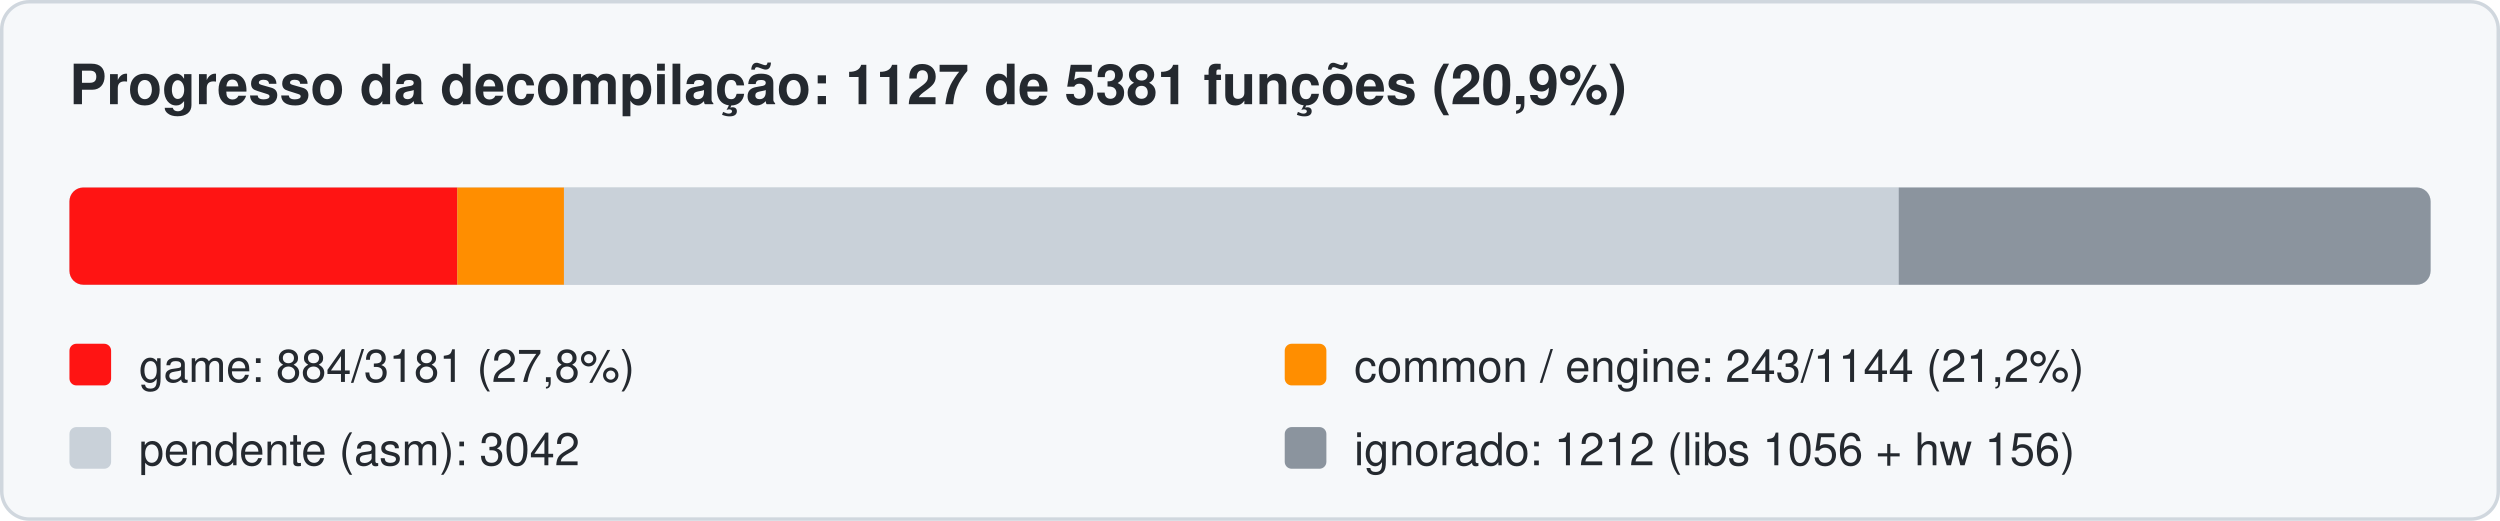
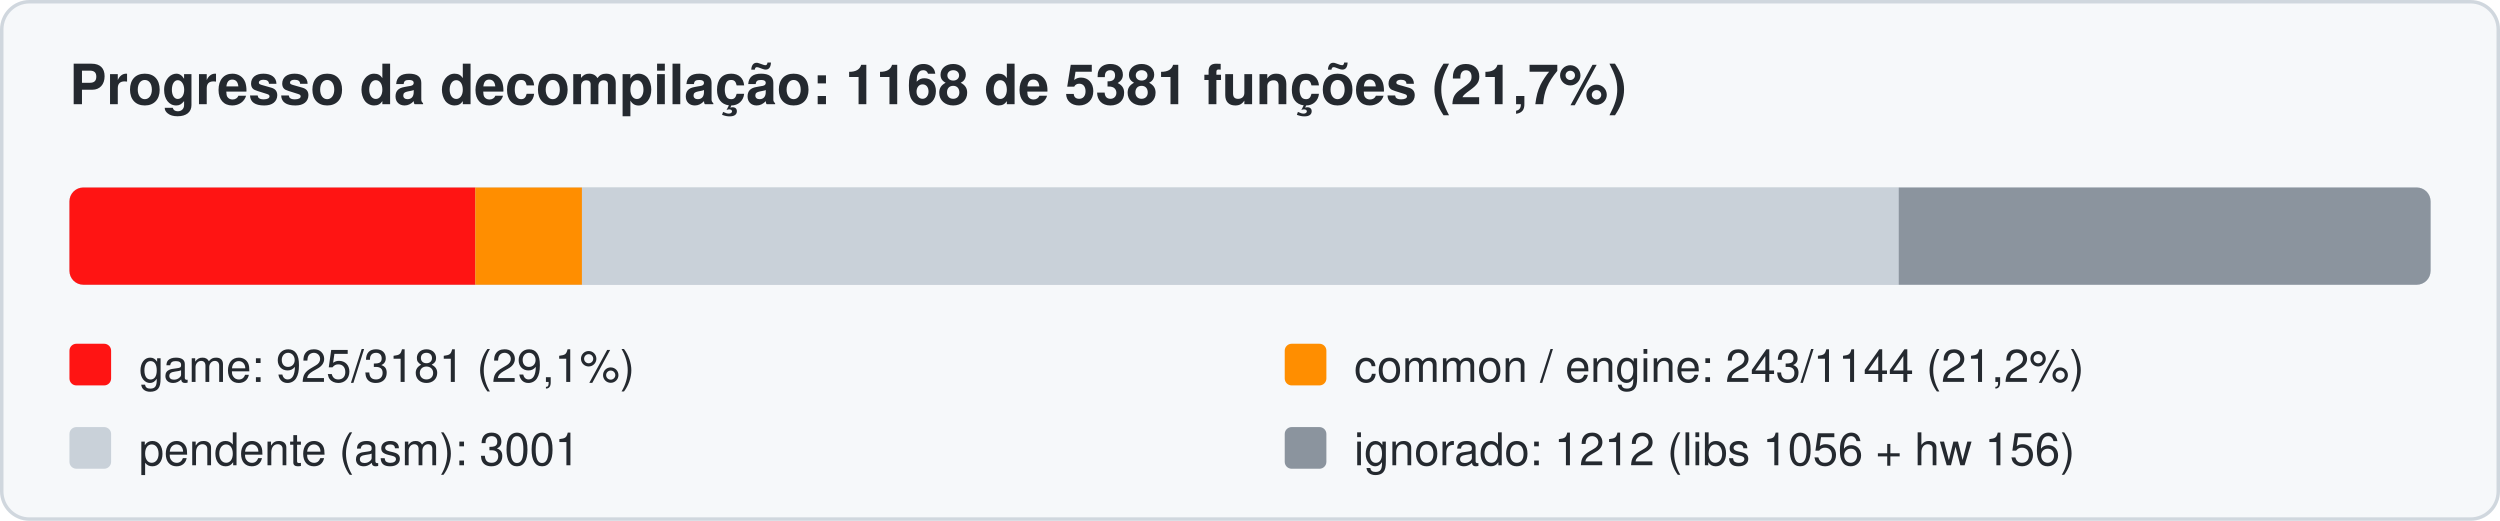
- <svg xmlns="http://www.w3.org/2000/svg" width="720" height="150" viewBox="0 0 720 150" role="img" aria-label="War of the Monsters: 1127 de 5381 funcoes decompiladas (20,9%), 1212 ignoradas">
+ <svg xmlns="http://www.w3.org/2000/svg" width="720" height="150" viewBox="0 0 720 150" role="img" aria-label="War of the Monsters: 1168 de 5381 funcoes decompiladas (21,7%), 1212 ignoradas">
  <rect x="0.5" y="0.5" width="719" height="149" rx="8" fill="#f6f8fa" stroke="#d0d7de" />
  <g font-family="-apple-system, 'Segoe UI', Helvetica, Arial, sans-serif">
-     <text x="20" y="30" font-size="16" font-weight="600" fill="#24292f">Progresso da decompilação: 1127 de 5381 funções (20,9%)</text>
+     <text x="20" y="30" font-size="16" font-weight="600" fill="#24292f">Progresso da decompilação: 1168 de 5381 funções (21,7%)</text>
    <rect x="20" y="54" width="680" height="28" rx="4" fill="#c9d1d9" />
    <clipPath id="r">
      <rect x="20" y="54" width="680" height="28" rx="4" />
    </clipPath>
    <g clip-path="url(#r)">
-       <rect x="20.00" y="54" width="111.71" height="28" fill="#ff1413" />
-       <rect x="131.71" y="54" width="30.71" height="28" fill="#ff8e00" />
-       <rect x="162.42" y="54" width="384.42" height="28" fill="#c9d1d9" />
+       <rect x="20.00" y="54" width="116.89" height="28" fill="#ff1413" />
+       <rect x="136.89" y="54" width="30.71" height="28" fill="#ff8e00" />
+       <rect x="167.60" y="54" width="379.24" height="28" fill="#c9d1d9" />
      <rect x="546.84" y="54" width="153.16" height="28" fill="#8b949e" />
    </g>
    <rect x="20" y="99" width="12" height="12" rx="2" fill="#ff1413" />
-     <text x="40" y="110" font-size="13" fill="#24292f">game: 884/3181 (27,8%)</text>
+     <text x="40" y="110" font-size="13" fill="#24292f">game: 925/3181 (29,1%)</text>
    <rect x="370" y="99" width="12" height="12" rx="2" fill="#ff8e00" />
    <text x="390" y="110" font-size="13" fill="#24292f">common / engine: 243/1144 (21,2%)</text>
    <rect x="20" y="123" width="12" height="12" rx="2" fill="#c9d1d9" />
-     <text x="40" y="134" font-size="13" fill="#24292f">pendente (asm): 3042</text>
+     <text x="40" y="134" font-size="13" fill="#24292f">pendente (asm): 3001</text>
    <rect x="370" y="123" width="12" height="12" rx="2" fill="#8b949e" />
    <text x="390" y="134" font-size="13" fill="#24292f">ignorado: 1212 (libs 1056 + hw 156)</text>
  </g>
</svg>
